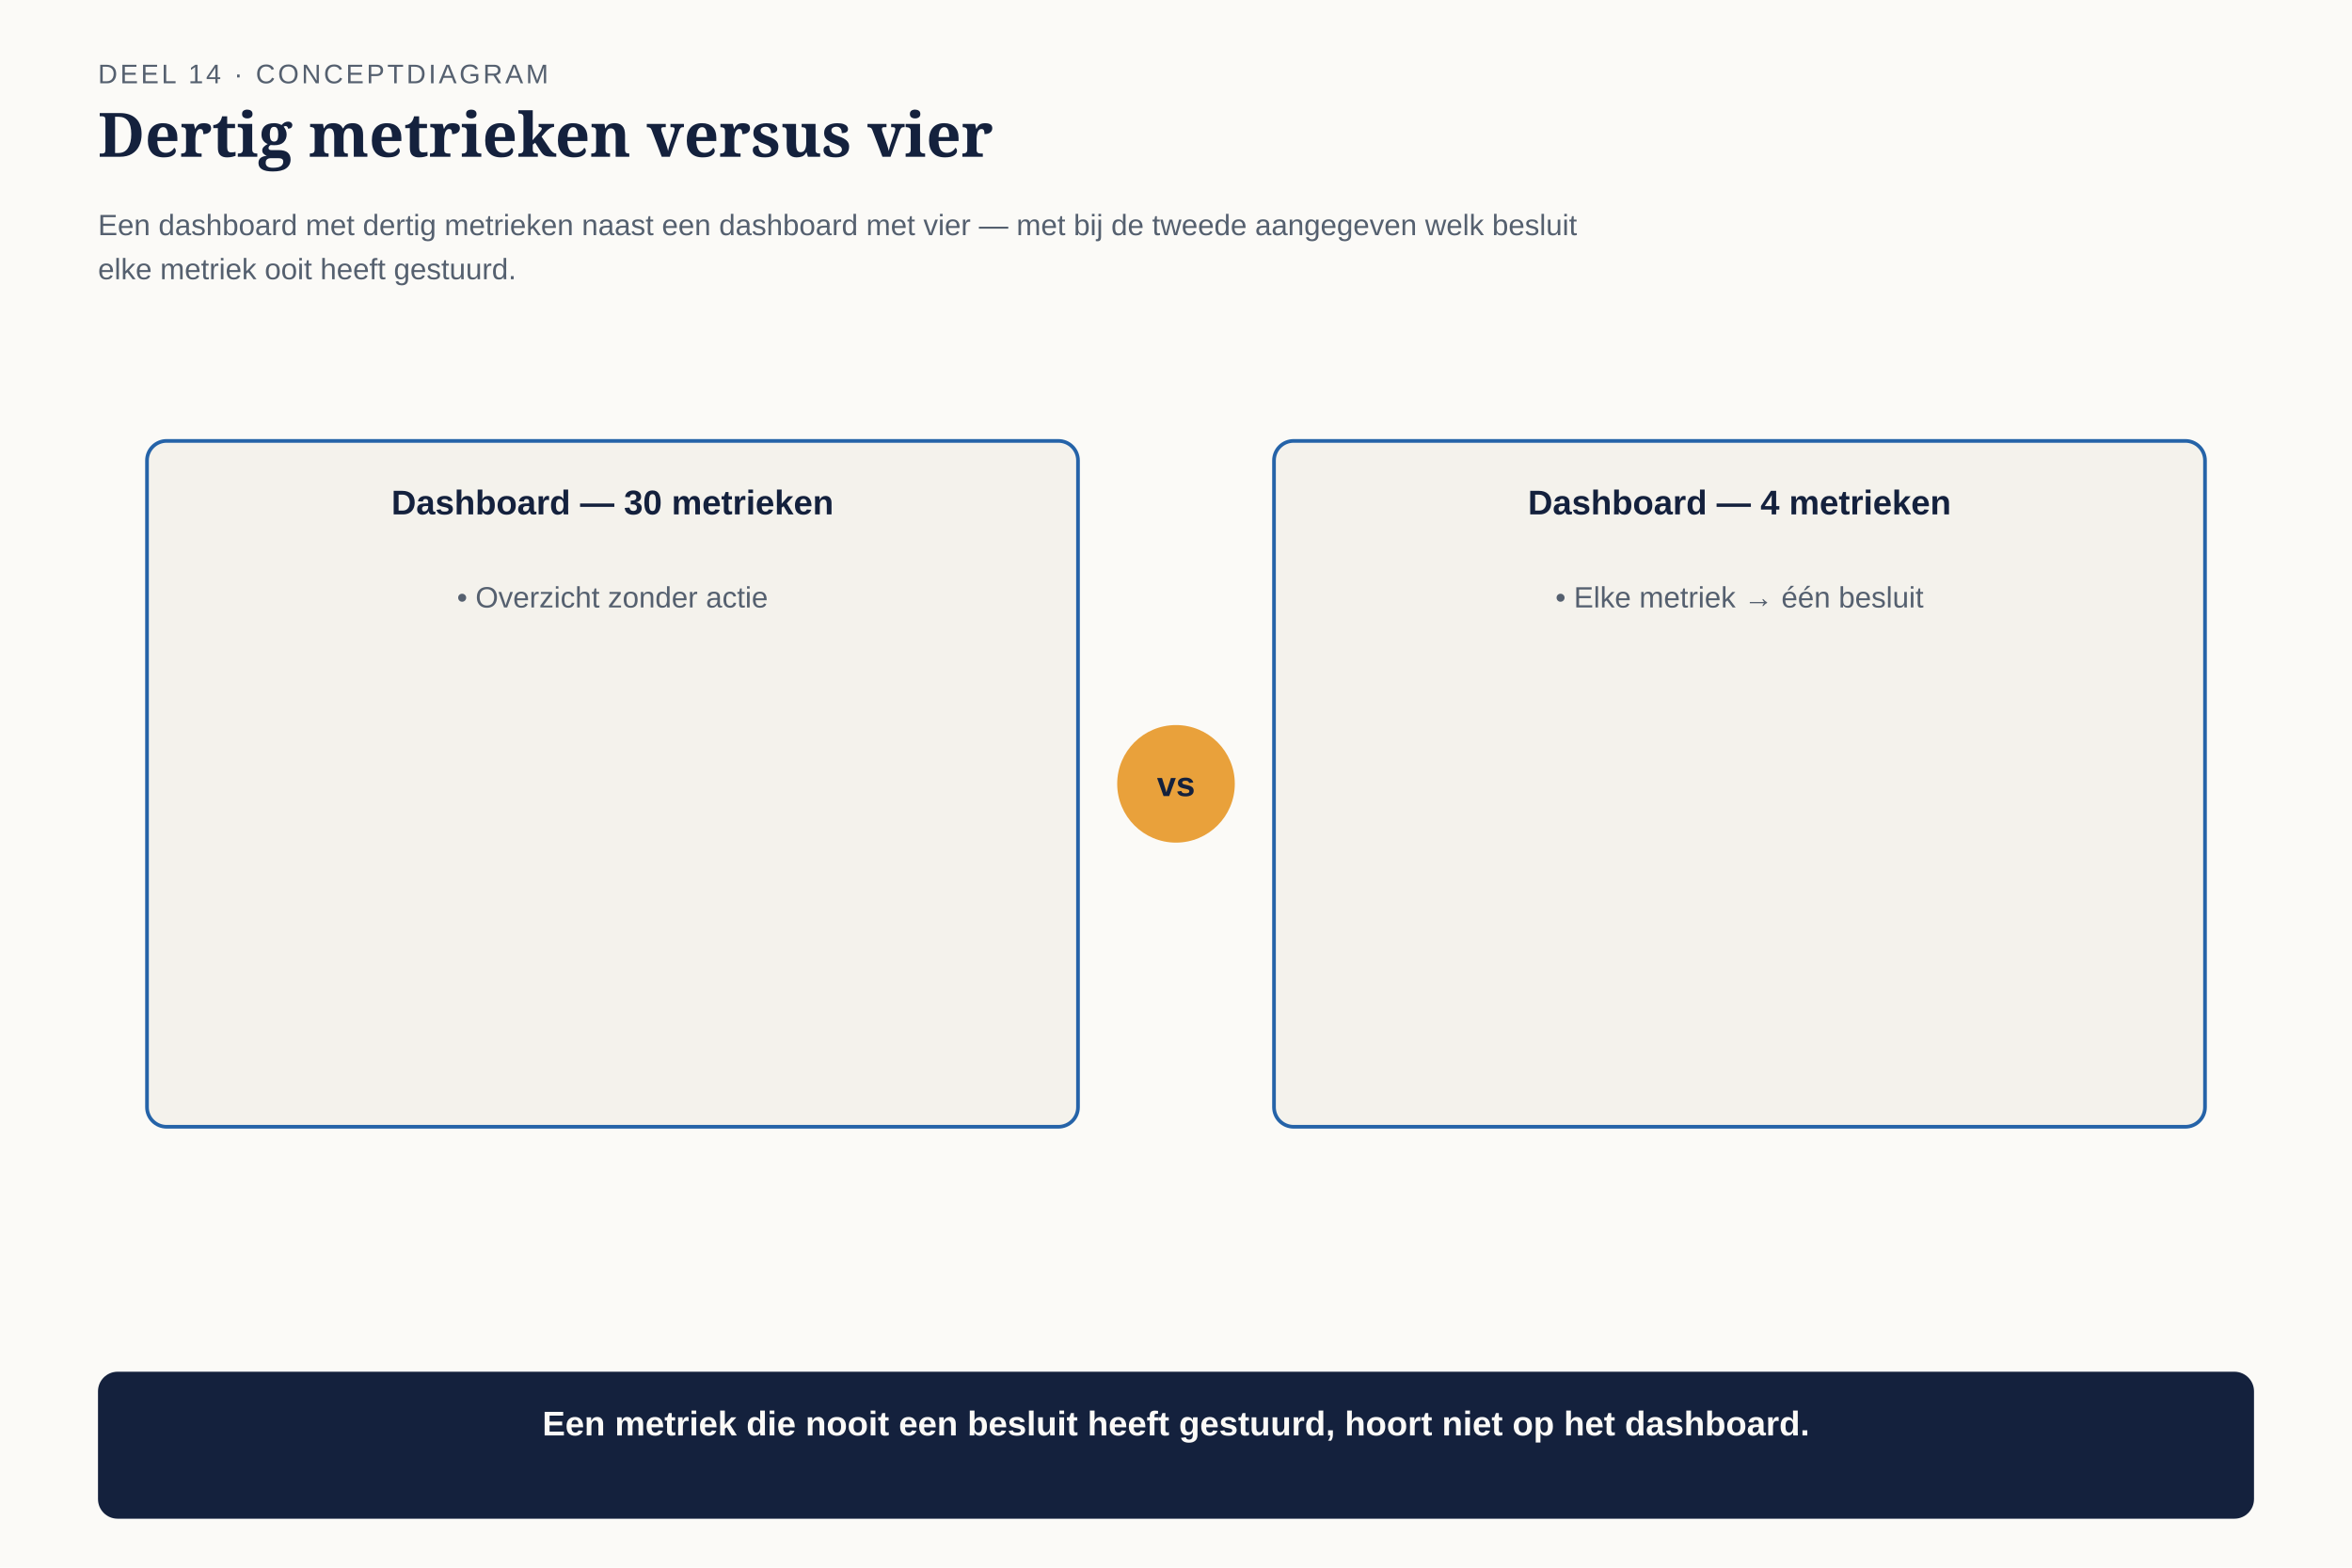
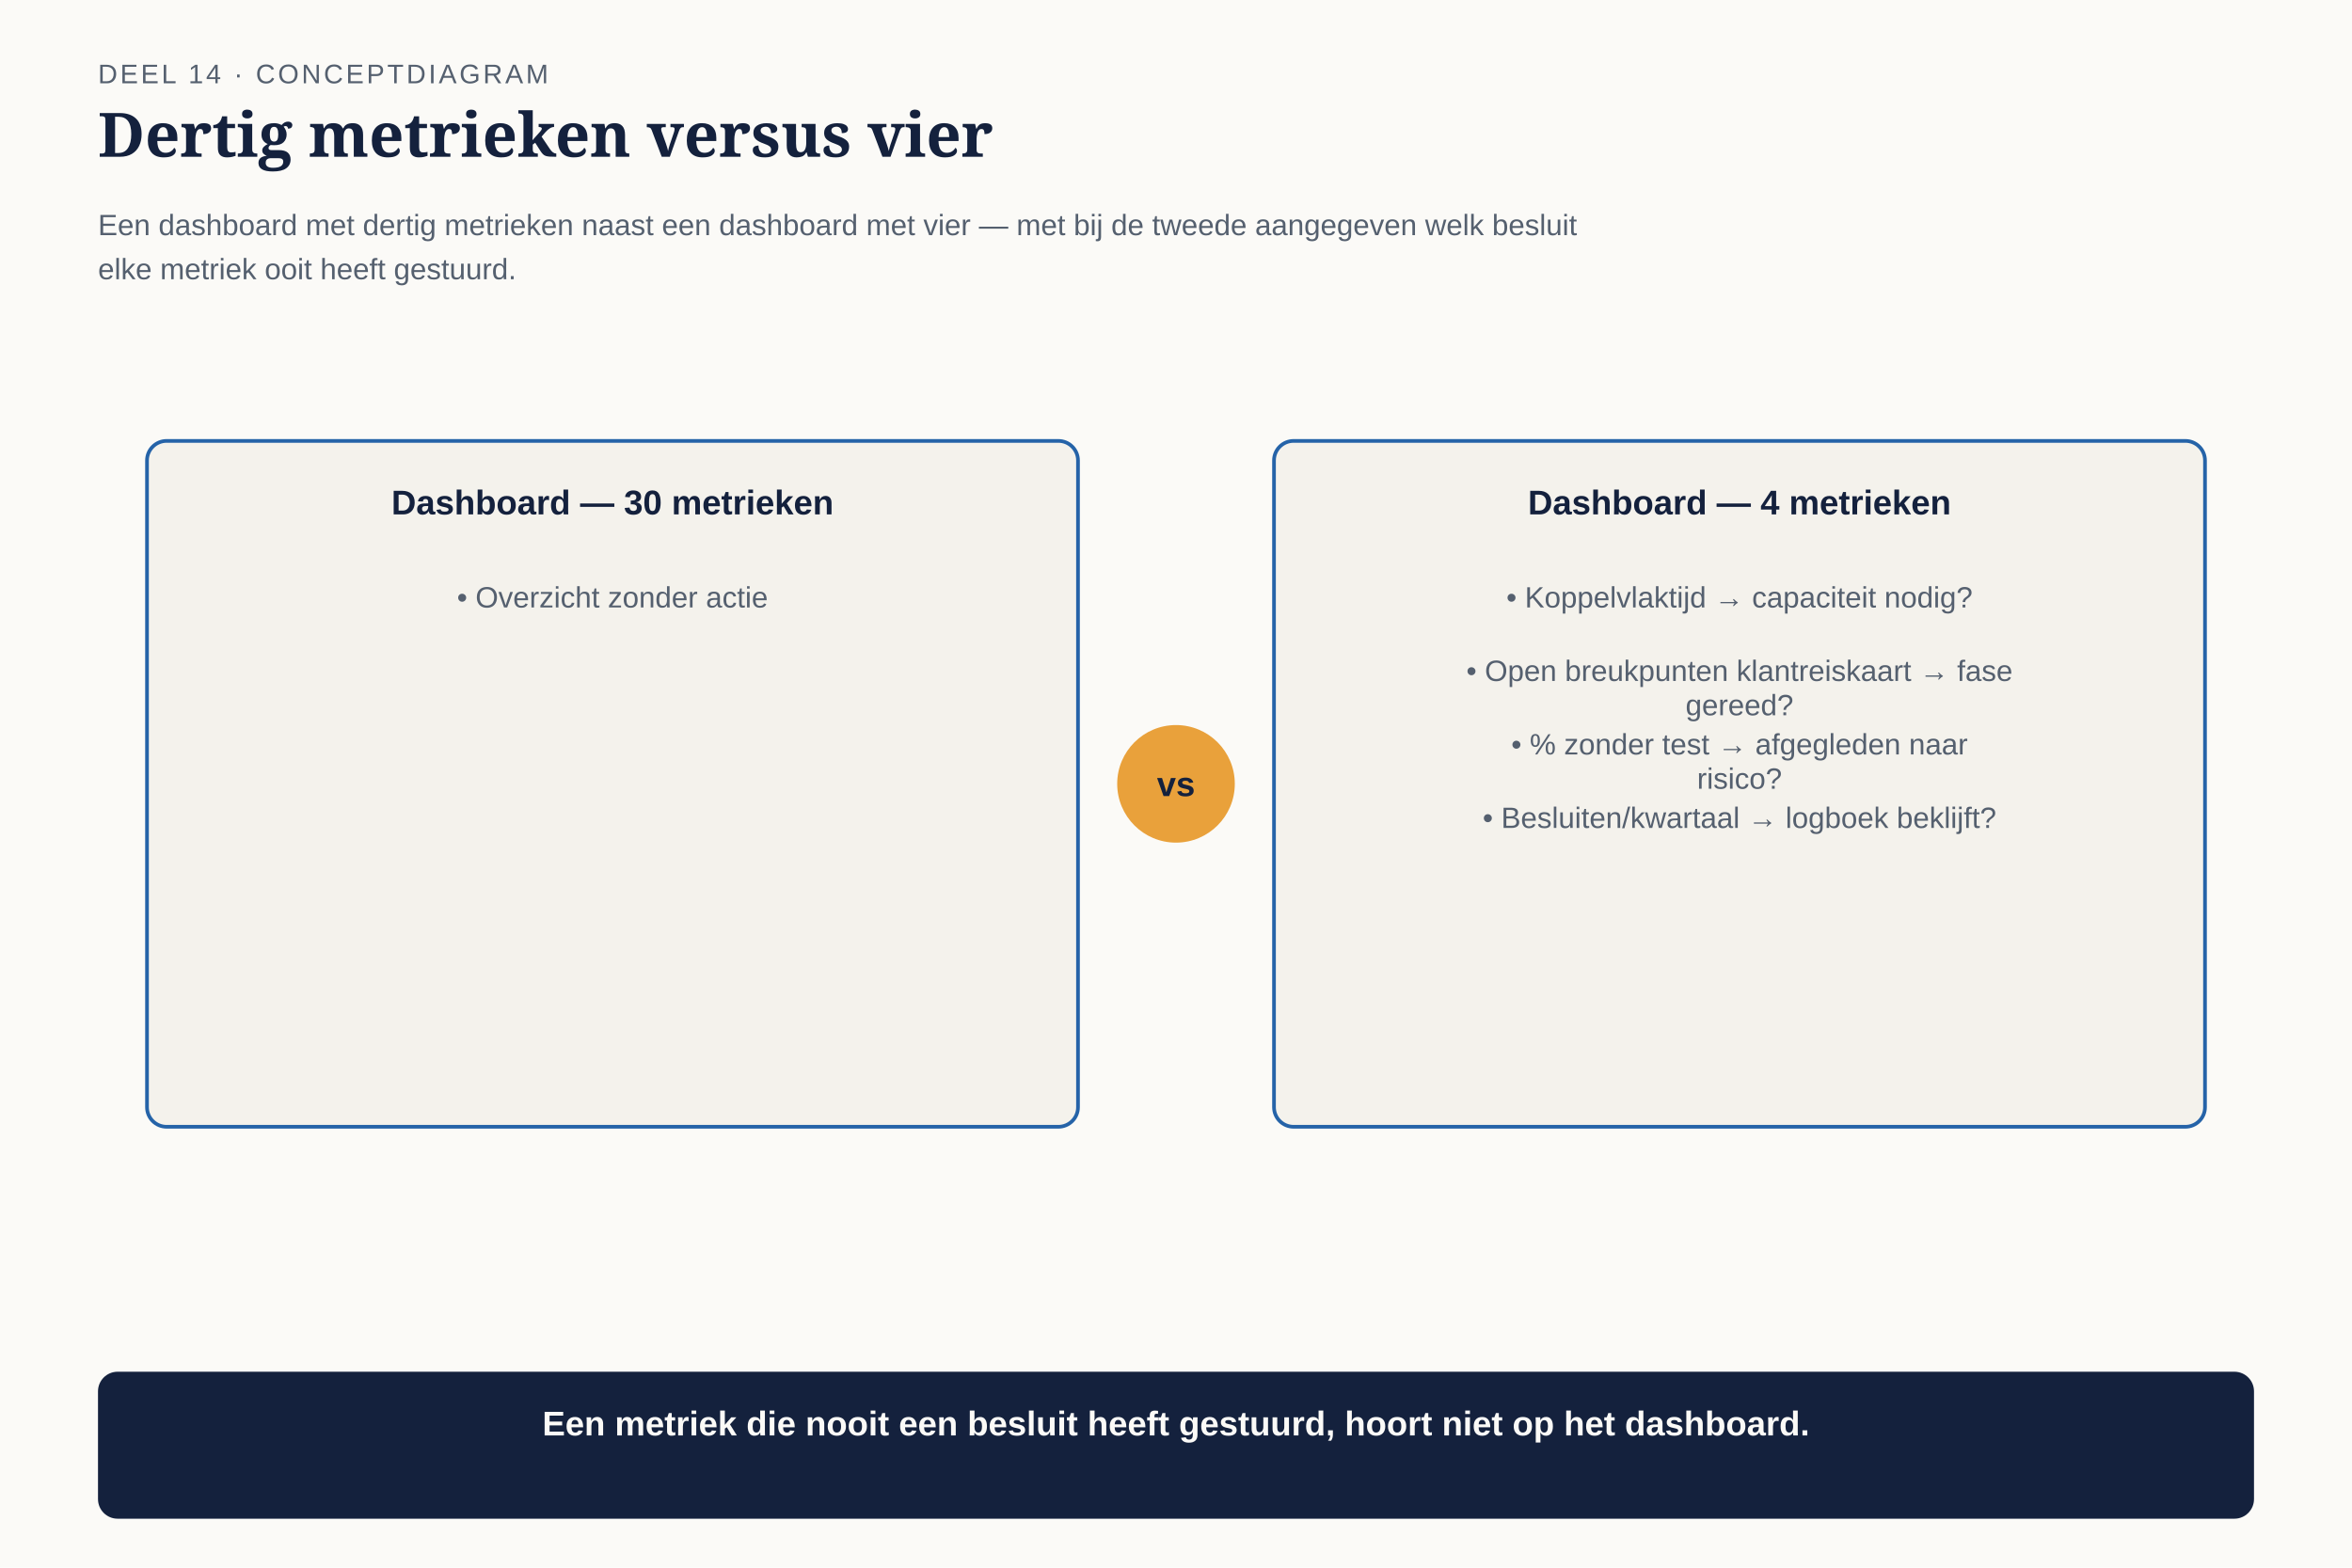
<svg xmlns="http://www.w3.org/2000/svg" viewBox="0 0 960 640" font-family="'DM Sans', Arial, sans-serif" width="960" height="640" preserveAspectRatio="xMidYMid meet">
  <defs>
    <style>
      .paper { fill:#FBFAF7; }
      .label { font-size:14px; font-weight:700; fill:#14213D; }
      .label-light { font-size:14px; font-weight:700; fill:#FBFAF7; }
      .sub { font-size:12px; fill:#55606F; }
      .sub-light { font-size:12px; fill:#DFDCD3; }
      .title { font-family:'Cormorant Garamond', Georgia, serif; font-size:25px; fill:#14213D; font-weight:600; }
      .title-sm { font-family:'Cormorant Garamond', Georgia, serif; font-size:19px; fill:#14213D; font-weight:600; }
      .kicker { font-size:11px; fill:#55606F; letter-spacing:.10em; }
      .arrow { stroke:#2563A8; stroke-width:2; fill:none; marker-end:url(#arrb); }
      .arrow-muted { stroke:#55606F; stroke-width:1.5; fill:none; marker-end:url(#arrm); }
      .arrow-amber { stroke:#E9A13B; stroke-width:2; fill:none; marker-end:url(#arra); }
    </style>
    <marker id="arrb" markerWidth="10" markerHeight="10" refX="6" refY="3" orient="auto">
      <path d="M0,0 L6,3 L0,6 Z" fill="#2563A8" />
    </marker>
    <marker id="arrm" markerWidth="10" markerHeight="10" refX="6" refY="3" orient="auto">
      <path d="M0,0 L6,3 L0,6 Z" fill="#55606F" />
    </marker>
    <marker id="arra" markerWidth="10" markerHeight="10" refX="6" refY="3" orient="auto">
      <path d="M0,0 L6,3 L0,6 Z" fill="#E9A13B" />
    </marker>
  </defs>
  <rect width="960" height="640" class="paper" />
  <text x="40" y="34" class="kicker">DEEL 14 · CONCEPTDIAGRAM</text>
  <text x="40" y="64" class="title">Dertig metrieken versus vier</text>
  <text x="40" y="96" class="sub">Een dashboard met dertig metrieken naast een dashboard met vier — met bij de tweede aangegeven welk besluit</text>
  <text x="40" y="114" class="sub">elke metriek ooit heeft gestuurd.</text>
  <rect x="60" y="180" width="380" height="280" rx="8" fill="#F4F2EC" stroke="#2563A8" stroke-width="1.5" />
  <text x="250" y="210" text-anchor="middle" class="label">Dashboard — 30 metrieken</text>
  <text x="250" y="248" text-anchor="middle" class="sub">• Overzicht zonder actie</text>
  <rect x="520" y="180" width="380" height="280" rx="8" fill="#F4F2EC" stroke="#2563A8" stroke-width="1.5" />
  <text x="710" y="210" text-anchor="middle" class="label">Dashboard — 4 metrieken</text>
-   <text x="710" y="248" text-anchor="middle" class="sub">• Elke metriek → één besluit</text>
+   <text x="710" y="248" text-anchor="middle" class="sub">• Koppelvlaktijd → capaciteit nodig?</text>
+   <text x="710" y="278" text-anchor="middle" class="sub">• Open breukpunten klantreiskaart → fase</text>
+   <text x="710" y="292" text-anchor="middle" class="sub">gereed?</text>
+   <text x="710" y="308" text-anchor="middle" class="sub">• % zonder test → afgegleden naar</text>
+   <text x="710" y="322" text-anchor="middle" class="sub">risico?</text>
+   <text x="710" y="338" text-anchor="middle" class="sub">• Besluiten/kwartaal → logboek beklijft?</text>
  <circle cx="480" cy="320" r="24" fill="#E9A13B" />
  <text x="480" y="325" text-anchor="middle" class="label">vs</text>
  <rect x="40" y="560" width="880" height="60" rx="8" fill="#14213D" />
  <text x="480" y="586" text-anchor="middle" class="label-light">Een metriek die nooit een besluit heeft gestuurd, hoort niet op het dashboard.</text>
</svg>
